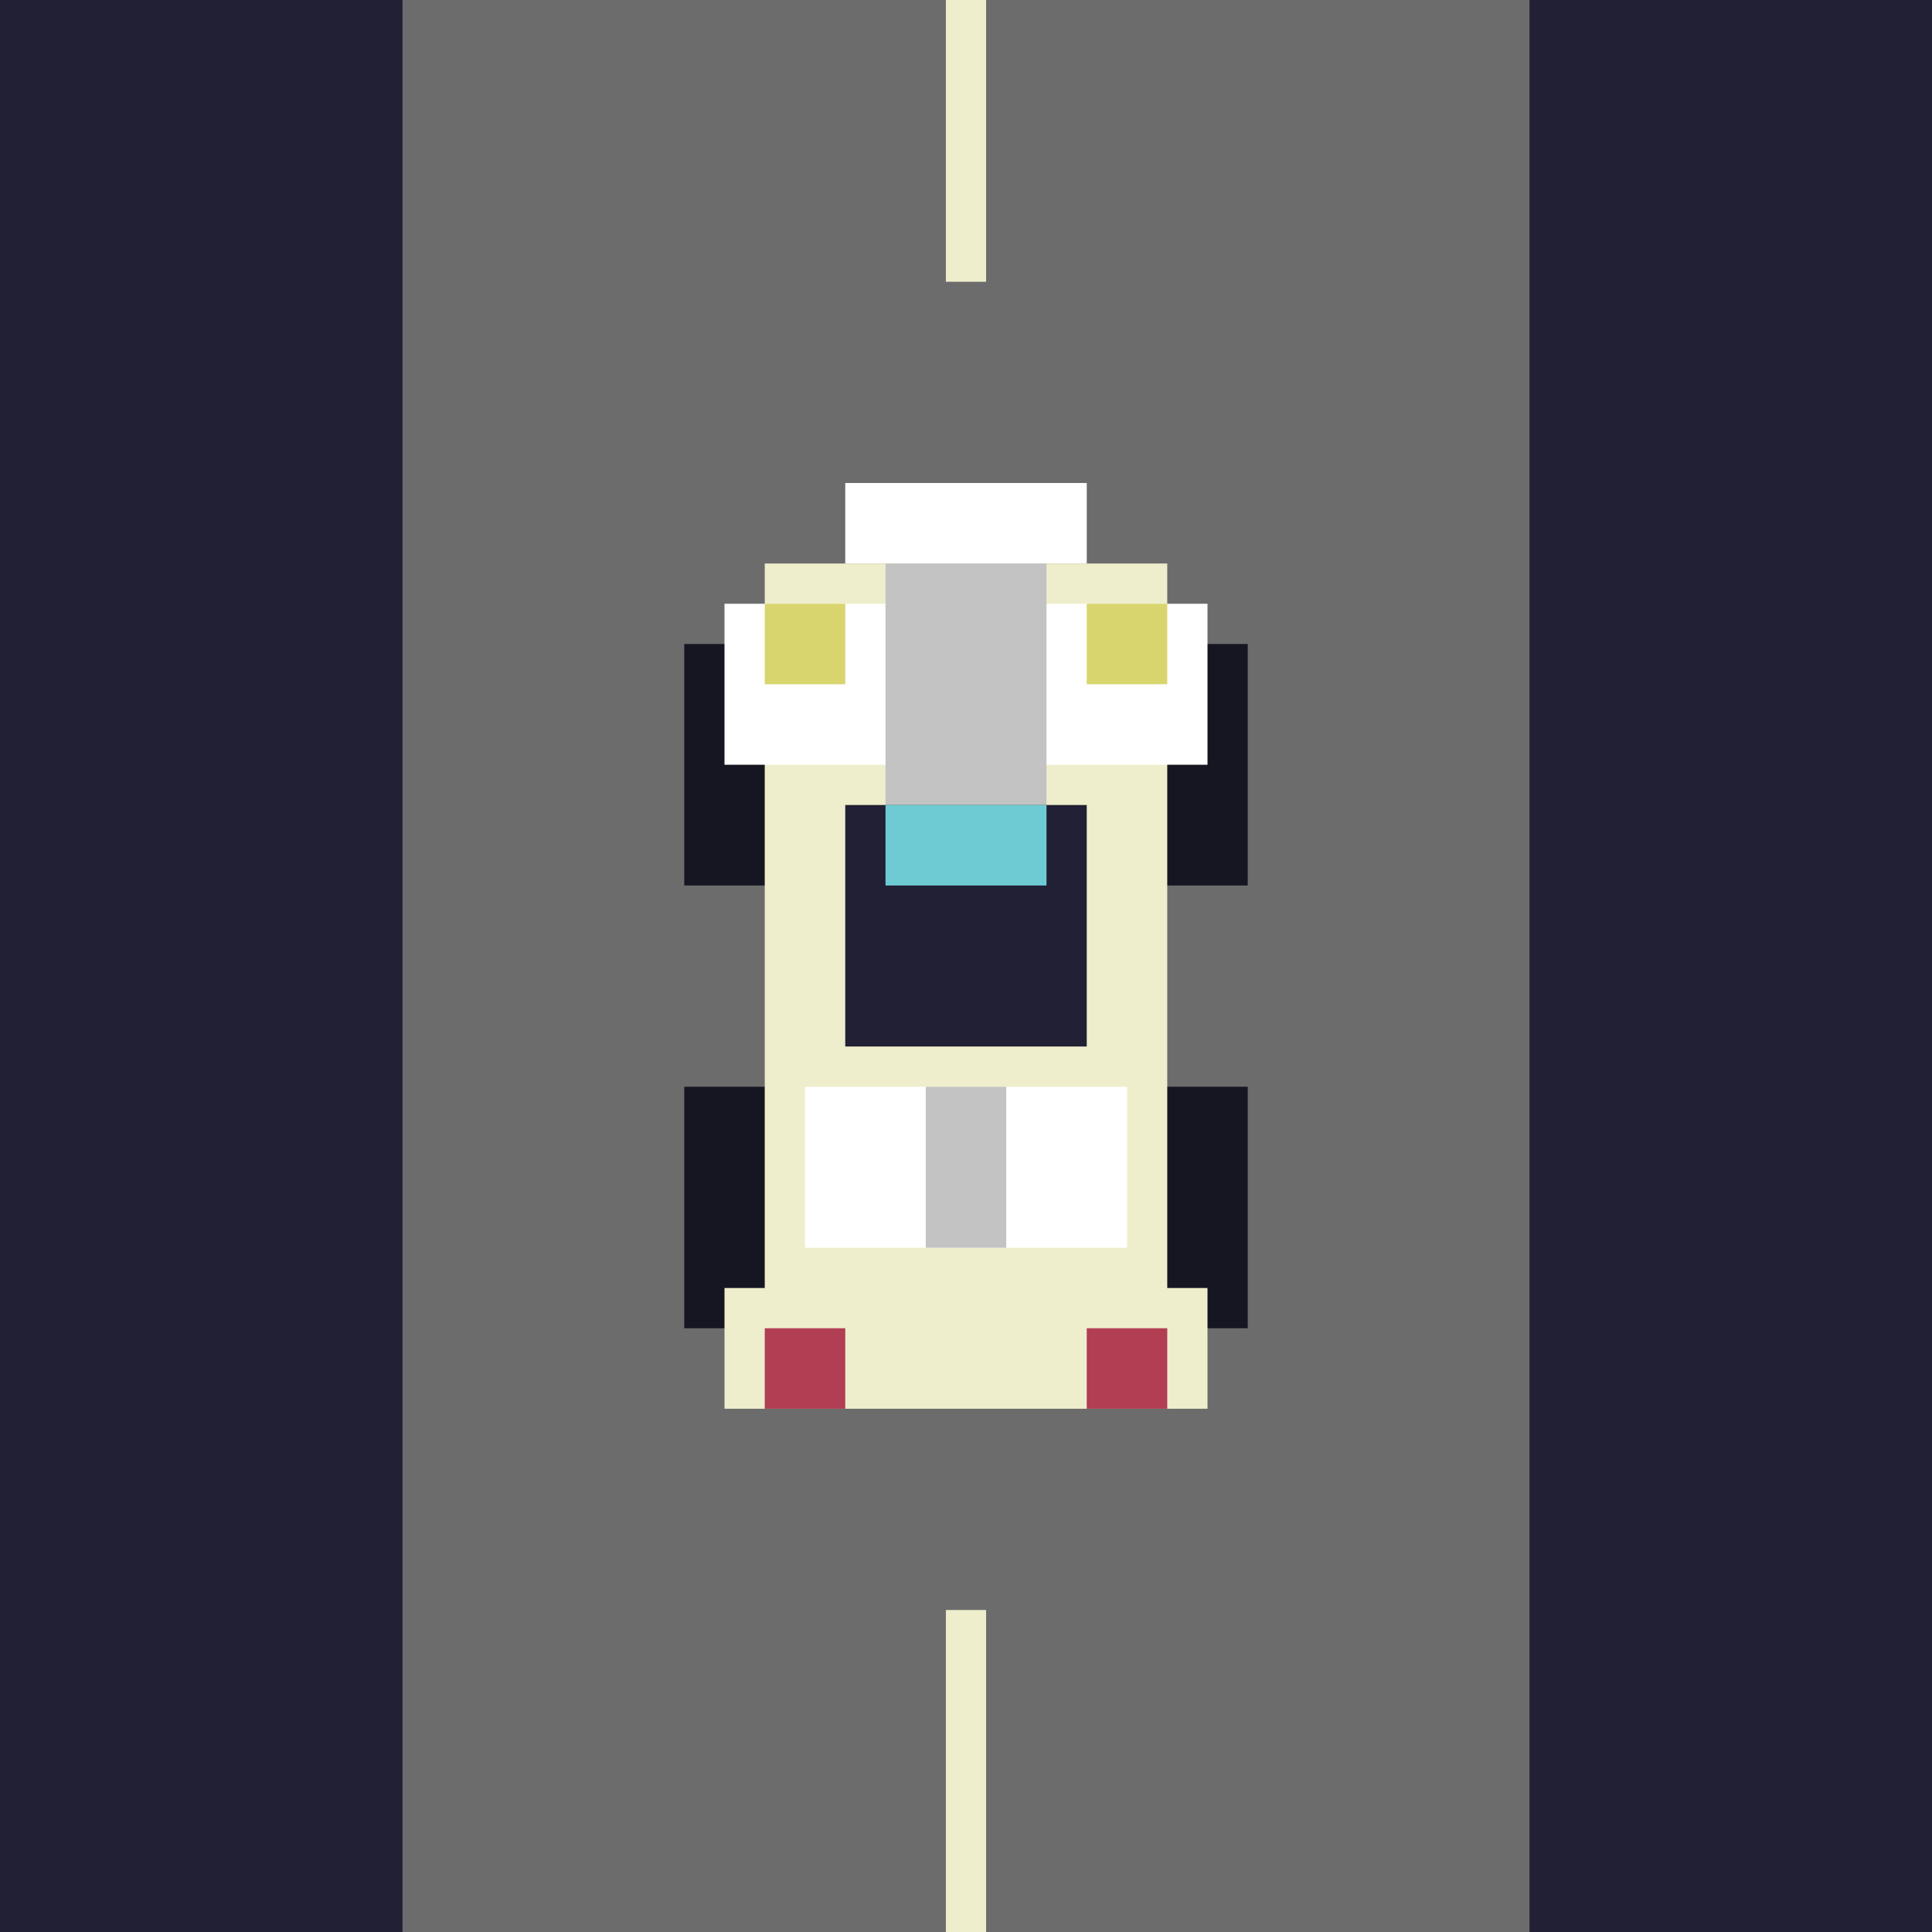
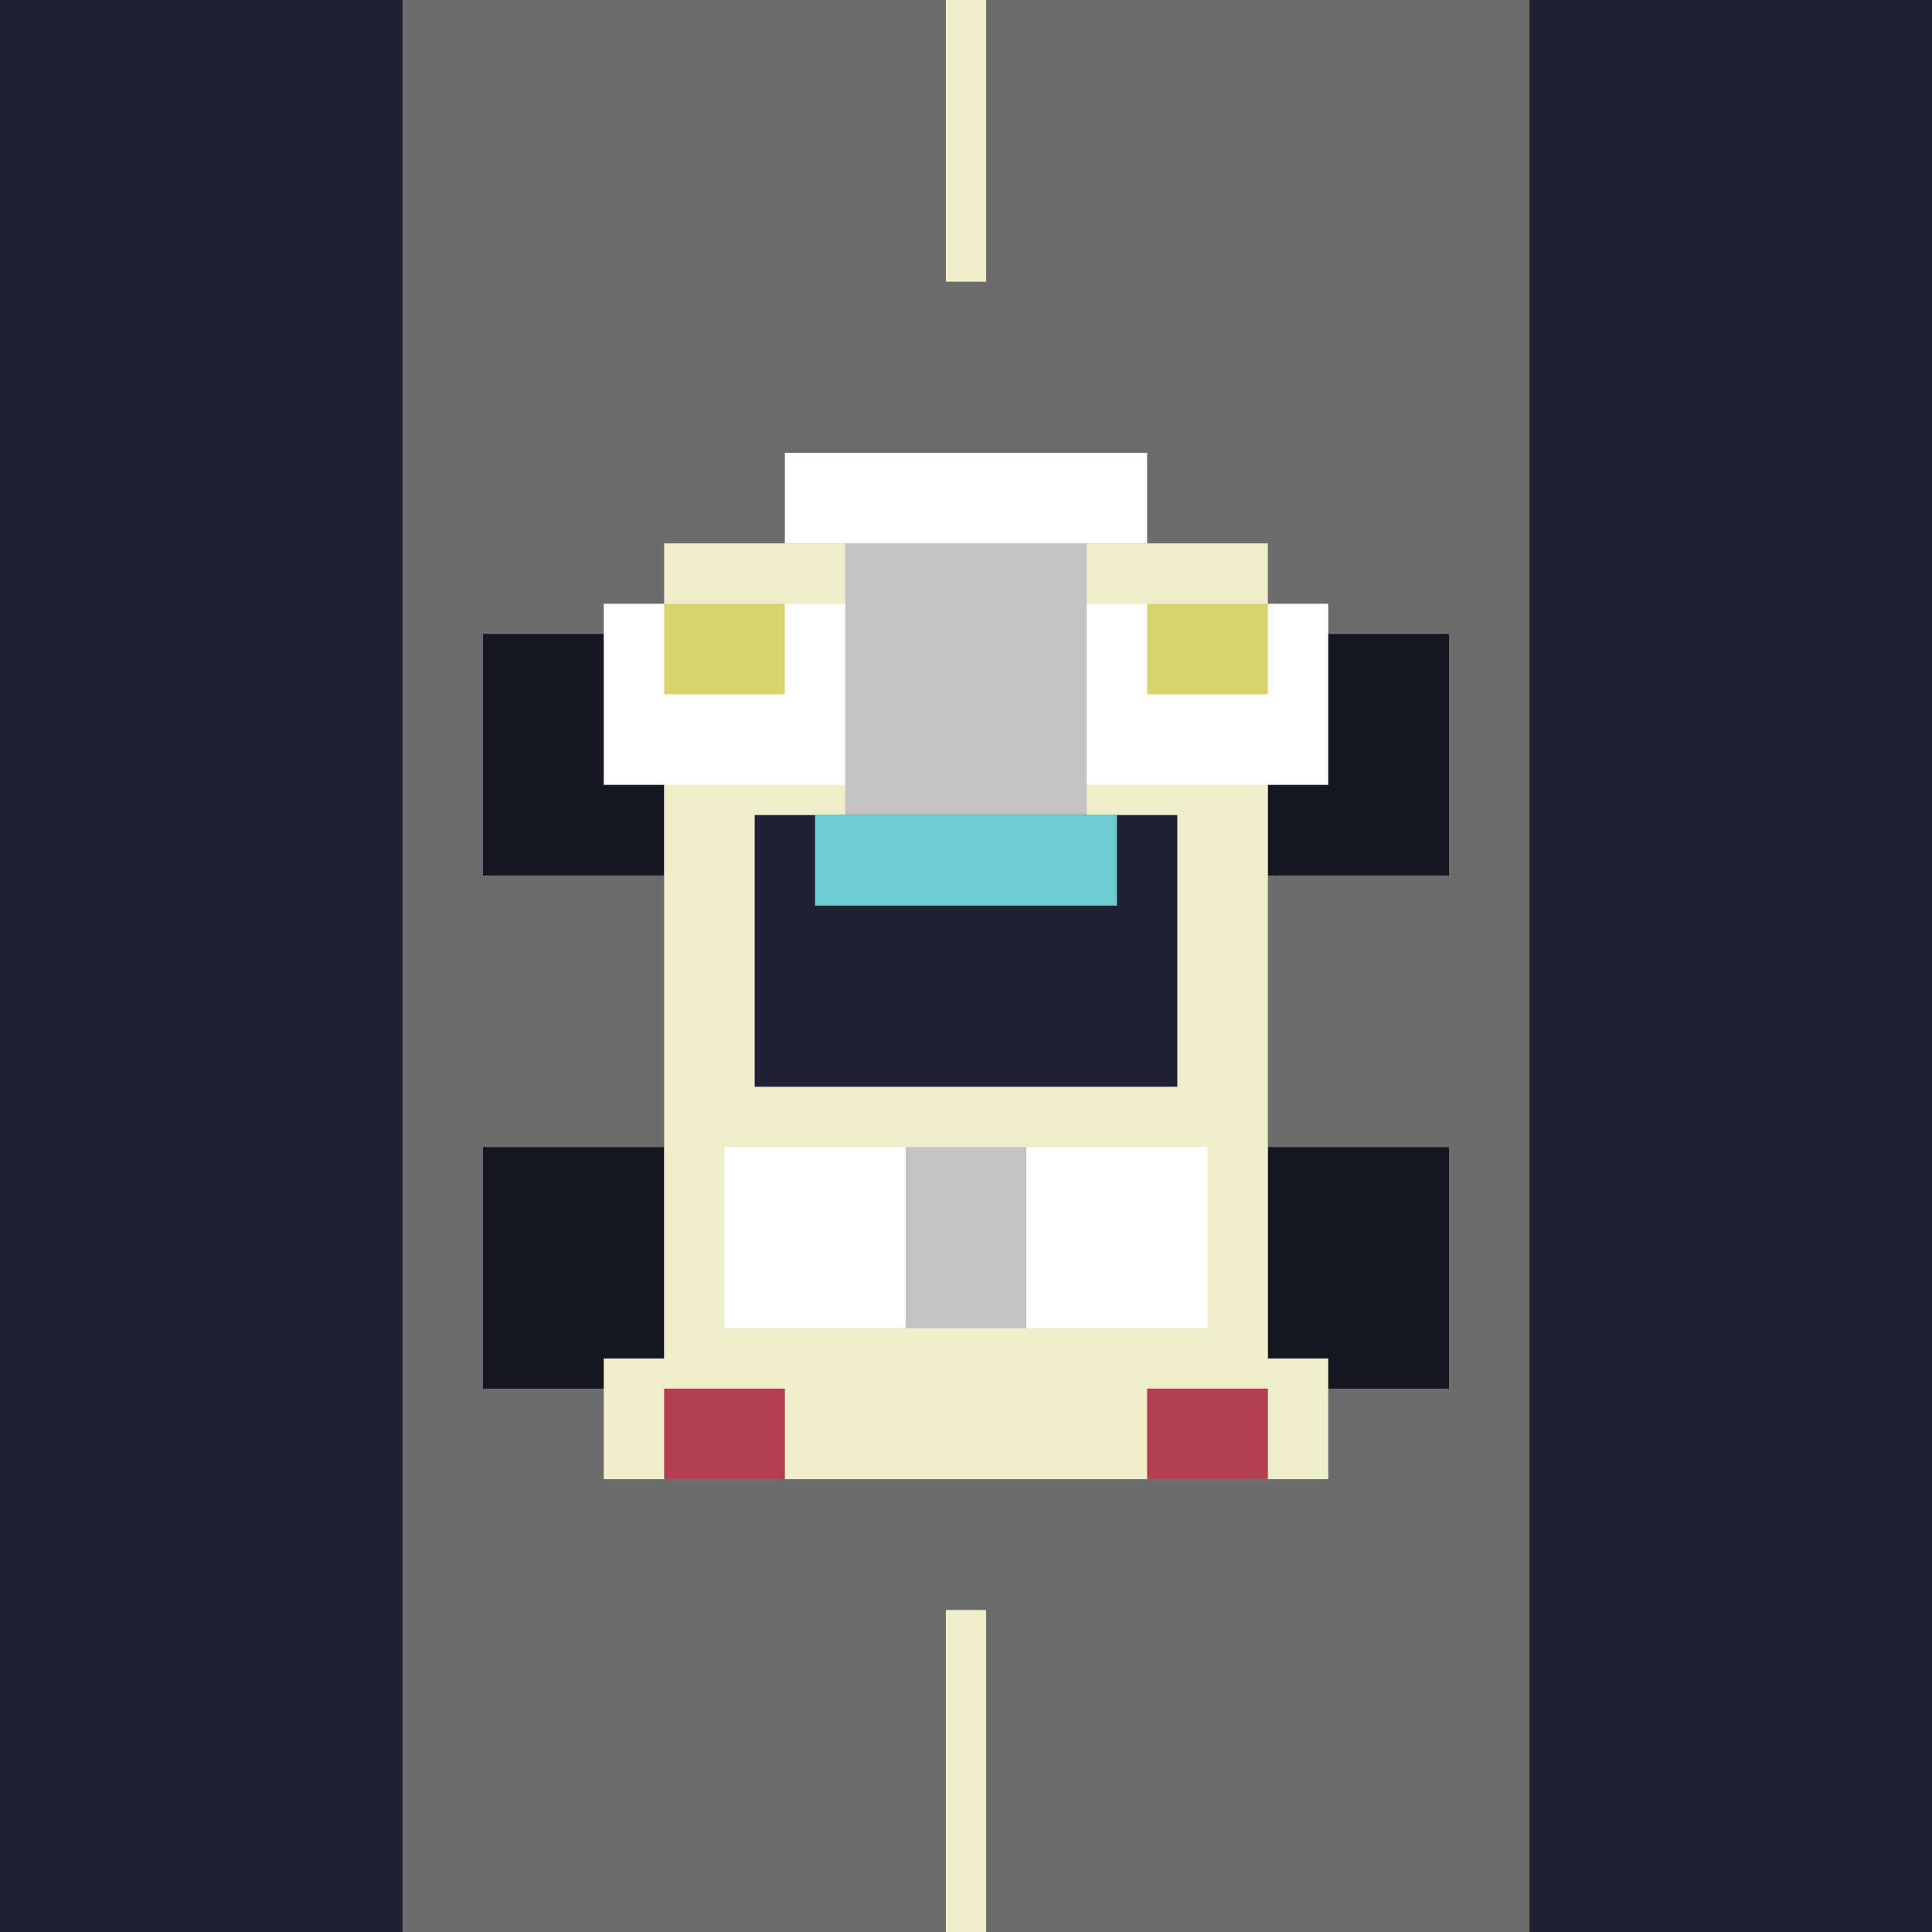
<svg xmlns="http://www.w3.org/2000/svg" width="192" height="192" viewBox="0 0 192 192">
  <rect x="0" y="0" width="192" height="192" fill="#222034" />
  <rect x="40" y="0" width="112" height="192" fill="#6c6c6c" />
-   <g transform="translate(64,48) scale(4)">
-     <rect x="1" y="4" width="3" height="6" fill="#161622" />
-     <rect x="12" y="4" width="3" height="6" fill="#161622" />
-     <rect x="1" y="15" width="3" height="6" fill="#161622" />
-     <rect x="12" y="15" width="3" height="6" fill="#161622" />
-     <rect x="5" y="0" width="6" height="2" fill="#ffffff" />
-     <rect x="3" y="2" width="10" height="20" fill="#eeeecc" />
-     <rect x="2" y="3" width="12" height="4" fill="#ffffff" />
-     <rect x="6" y="2" width="4" height="6" fill="#c3c3c3" />
-     <rect x="5" y="8" width="6" height="6" fill="#222034" />
-     <rect x="6" y="8" width="4" height="2" fill="#6ecbd4" />
-     <rect x="4" y="15" width="8" height="4" fill="#ffffff" />
-     <rect x="7" y="15" width="2" height="4" fill="#c3c3c3" />
-     <rect x="2" y="20" width="12" height="3" fill="#eeeecc" />
-     <rect x="3" y="21" width="2" height="2" fill="#b13e53" />
-     <rect x="11" y="21" width="2" height="2" fill="#b13e53" />
-     <rect x="3" y="3" width="2" height="2" fill="#d9d56e" />
-     <rect x="11" y="3" width="2" height="2" fill="#d9d56e" />
+   <g transform="translate(48,45) scale(3)">
+     <rect x="0" y="6" width="6" height="8" fill="#161622" />
+     <rect x="26" y="6" width="6" height="8" fill="#161622" />
+     <rect x="0" y="23" width="6" height="8" fill="#161622" />
+     <rect x="26" y="23" width="6" height="8" fill="#161622" />
+     <rect x="10" y="0" width="12" height="3" fill="#ffffff" />
+     <rect x="6" y="3" width="20" height="30" fill="#eeeecc" />
+     <rect x="4" y="5" width="24" height="6" fill="#ffffff" />
+     <rect x="12" y="3" width="8" height="9" fill="#c3c3c3" />
+     <rect x="9" y="12" width="14" height="9" fill="#222034" />
+     <rect x="11" y="12" width="10" height="3" fill="#6ecbd4" />
+     <rect x="8" y="23" width="16" height="6" fill="#ffffff" />
+     <rect x="14" y="23" width="4" height="6" fill="#c3c3c3" />
+     <rect x="4" y="30" width="24" height="4" fill="#eeeecc" />
+     <rect x="6" y="31" width="4" height="3" fill="#b13e53" />
+     <rect x="22" y="31" width="4" height="3" fill="#b13e53" />
+     <rect x="6" y="5" width="4" height="3" fill="#d9d56e" />
+     <rect x="22" y="5" width="4" height="3" fill="#d9d56e" />
  </g>
  <rect x="94" y="0" width="4" height="28" fill="#eeeecc" />
  <rect x="94" y="160" width="4" height="32" fill="#eeeecc" />
</svg>
